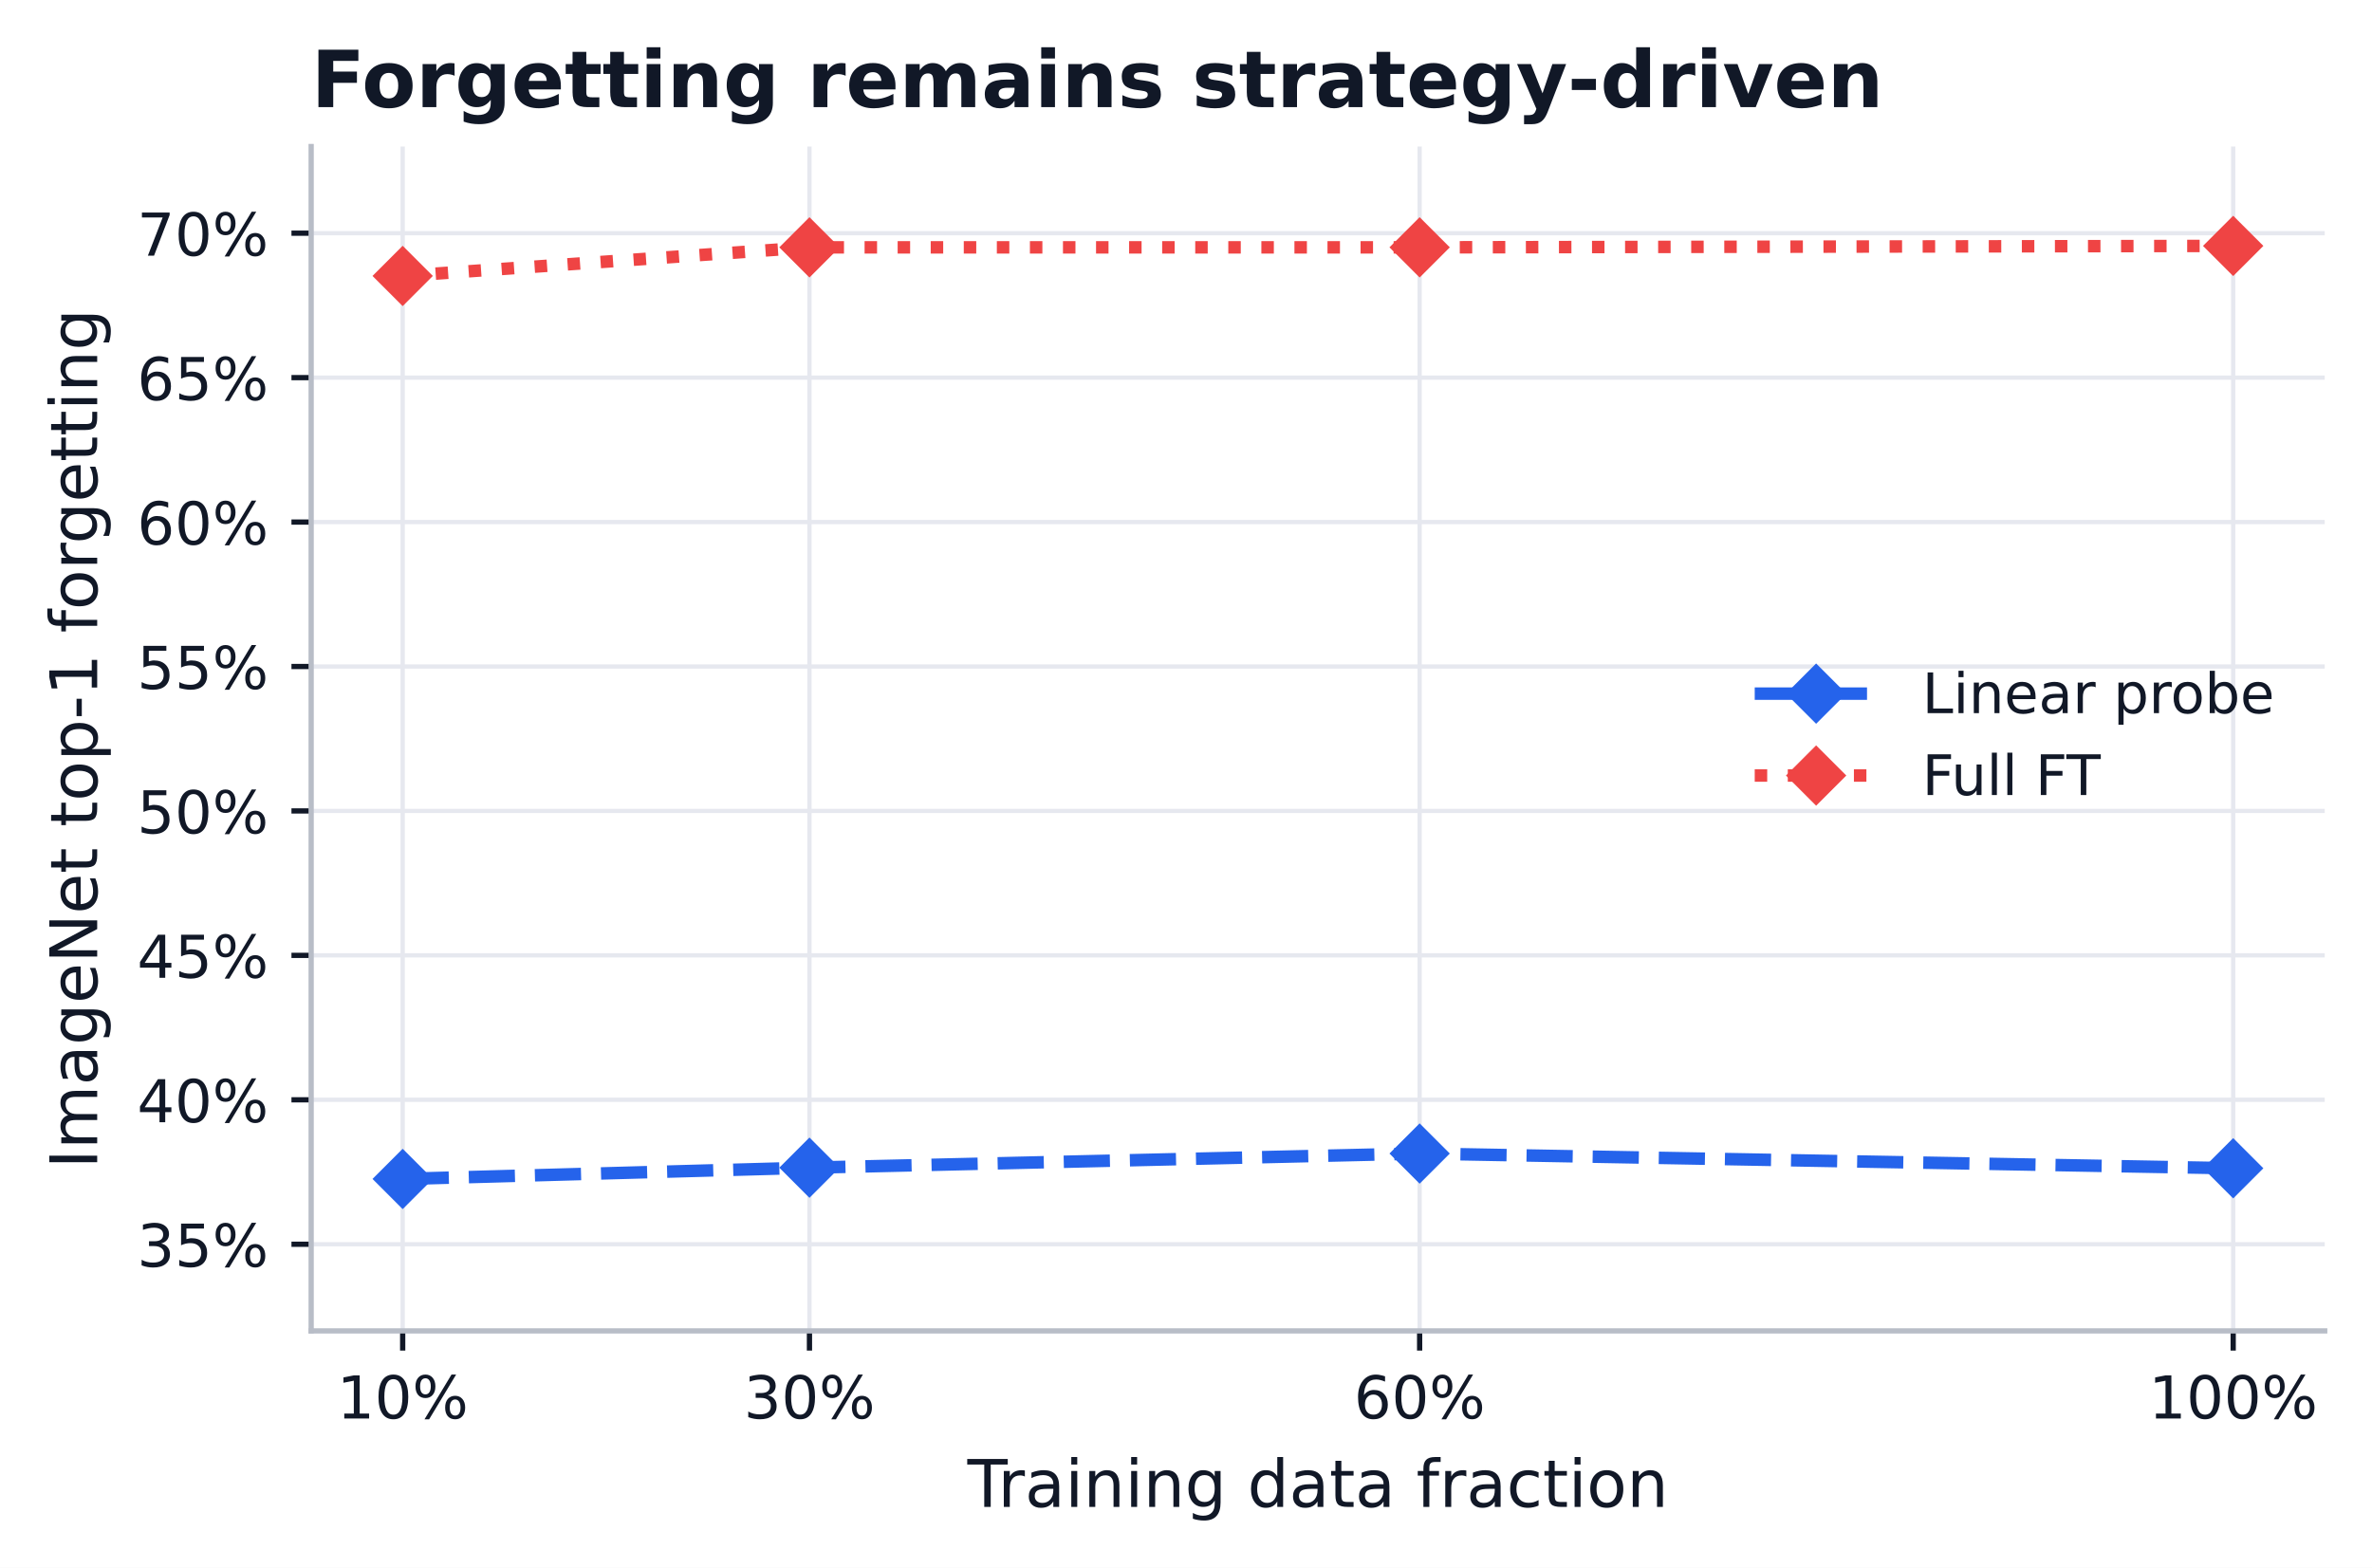
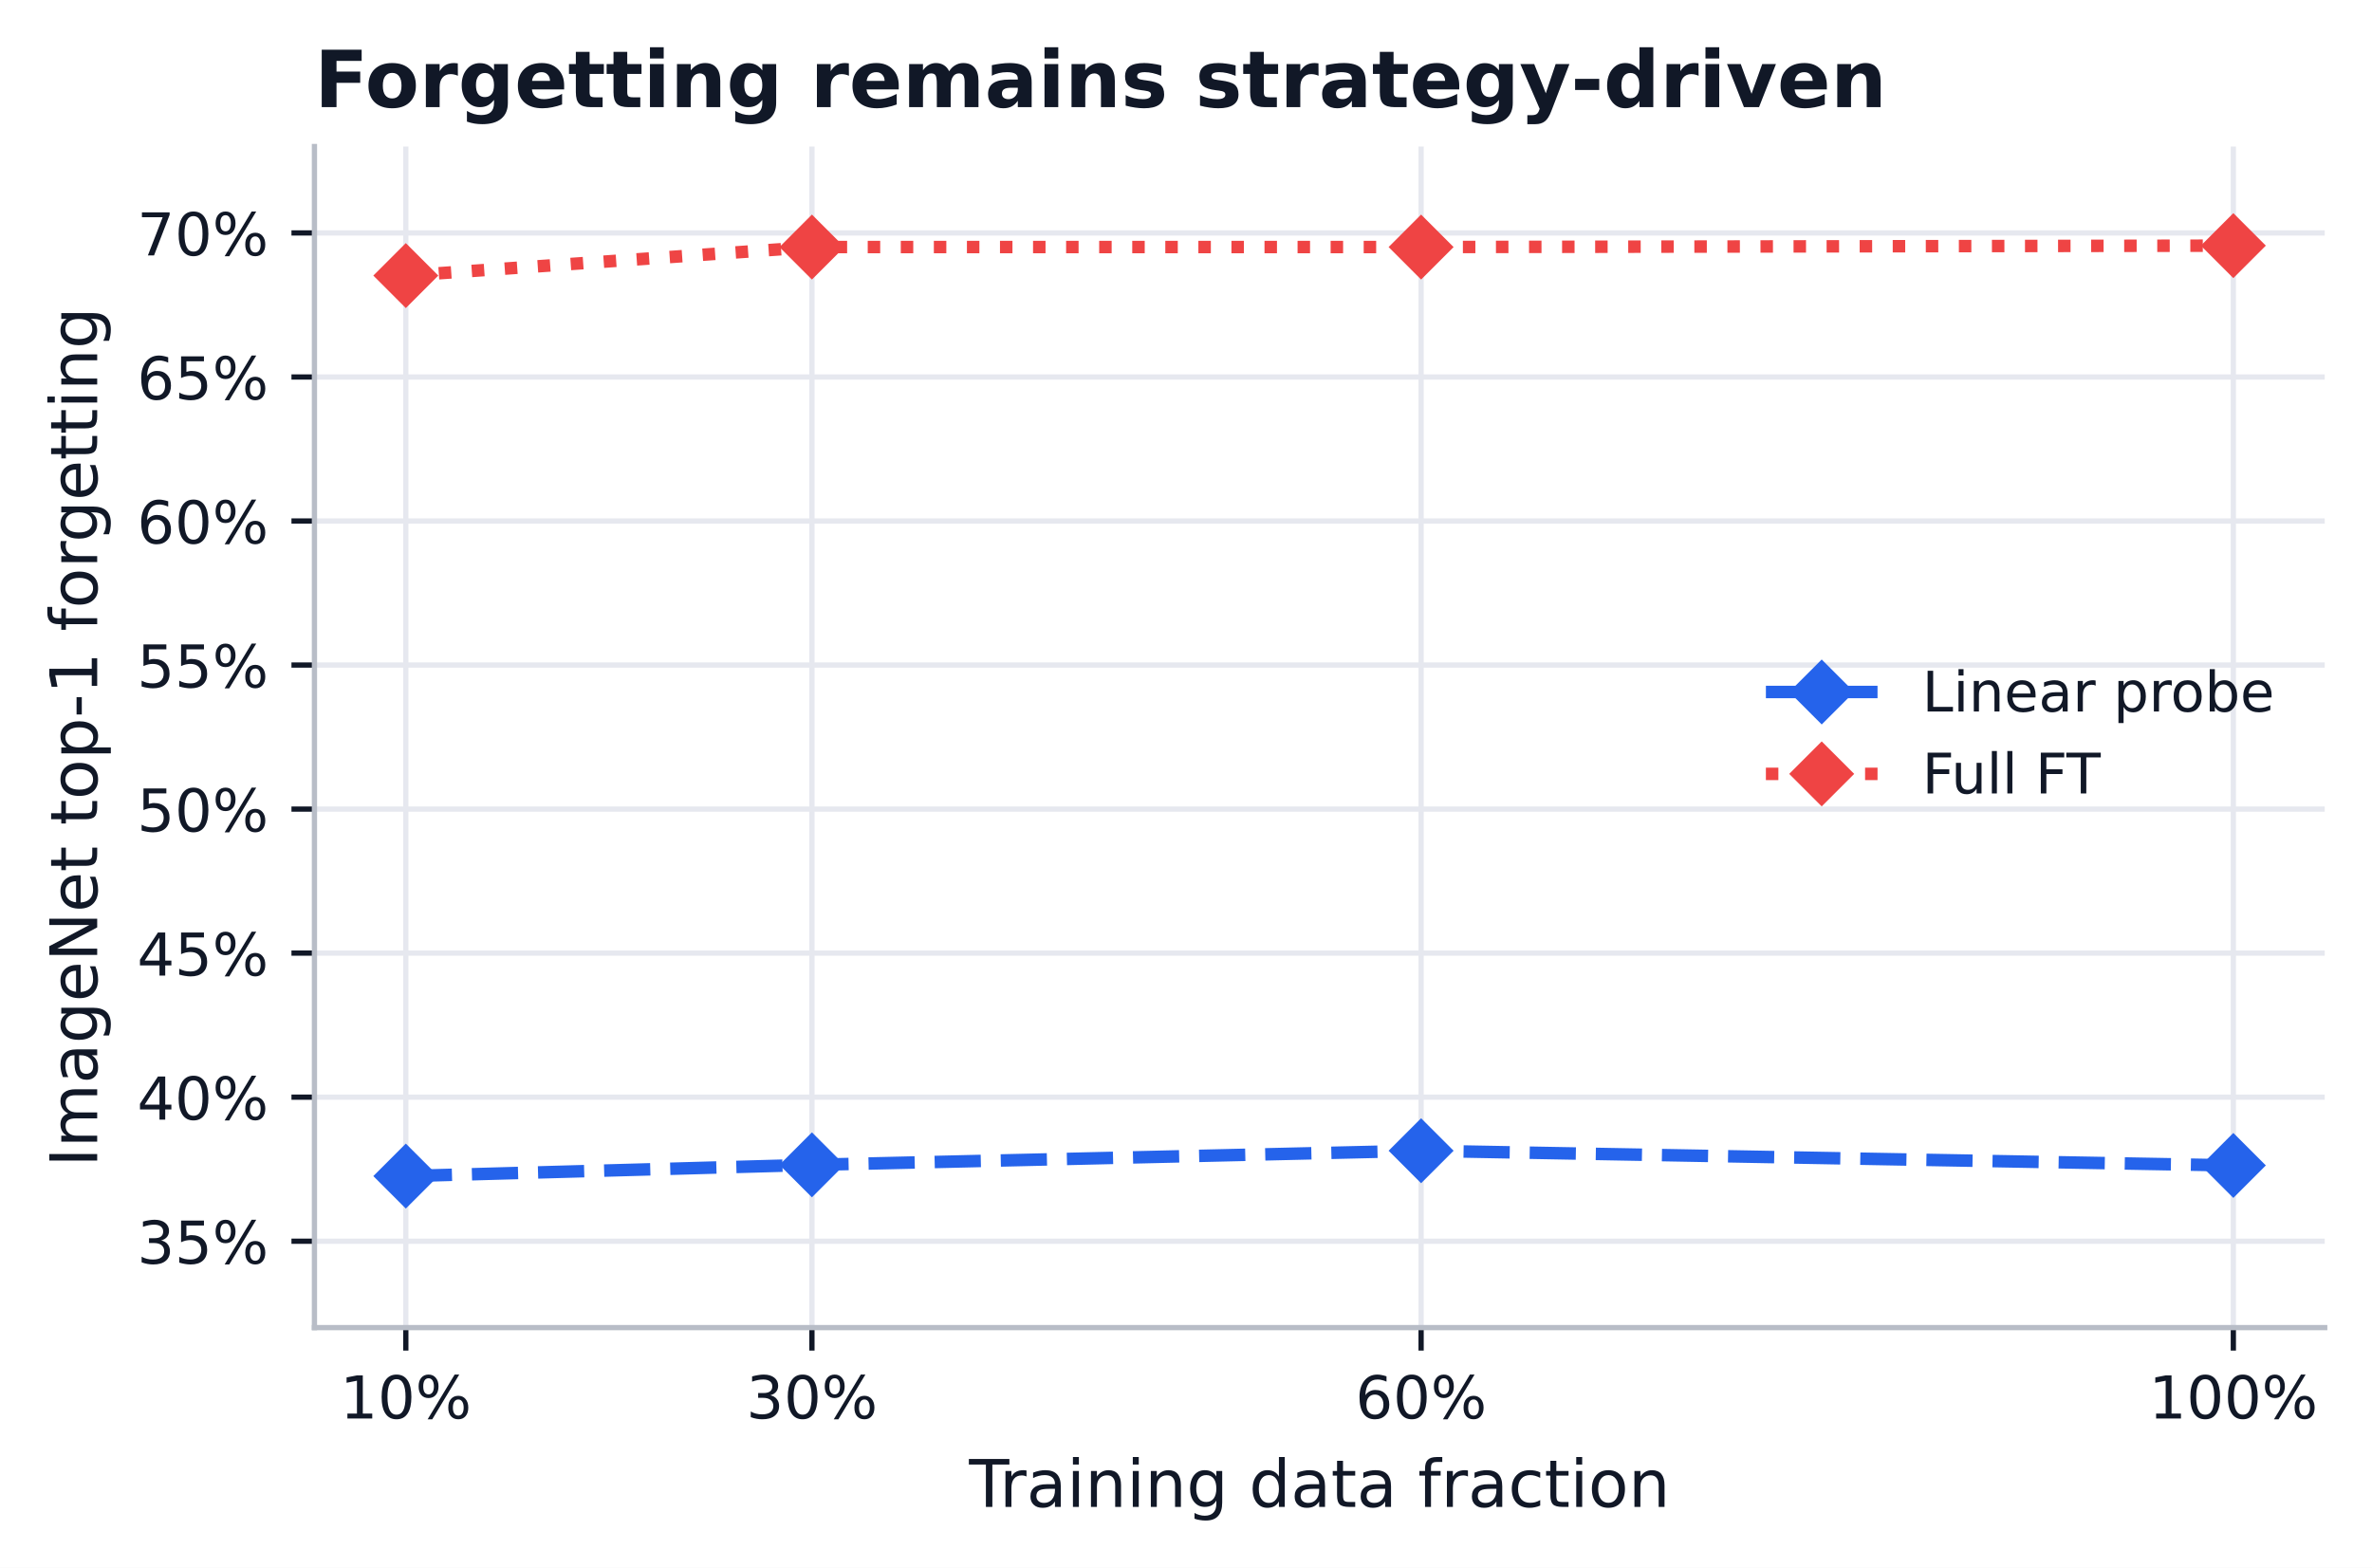
<svg xmlns="http://www.w3.org/2000/svg" xmlns:xlink="http://www.w3.org/1999/xlink" width="361.2pt" height="238.8pt" viewBox="0 0 361.2 238.8" version="1.1">
  <defs>
    <style type="text/css">*{stroke-linejoin: round; stroke-linecap: butt}</style>
  </defs>
  <g id="figure_1">
    <g id="patch_1">
      <path d="M 0 238.8  L 361.2 238.8  L 361.2 0  L 0 0  z " style="fill: #ffffff" />
    </g>
    <g id="axes_1">
      <g id="patch_2">
-         <path d="M 47.382 202.711  L 354 202.711  L 354 22.318  L 47.382 22.318  z " style="fill: #ffffff" />
+         <path d="M 47.882 202.211  L 354 202.211  L 354 22.318  L 47.882 22.318  z " style="fill: #ffffff" />
      </g>
      <g id="matplotlib.axis_1">
        <g id="xtick_1">
          <g id="line2d_1">
-             <path d="M 61.319 202.711  L 61.319 22.318  " clip-path="url(#p2229a8d141)" style="fill: none; stroke: #e6e8ef; stroke-width: 0.65; stroke-linecap: square" />
+             <path d="M 61.796 202.211  L 61.796 22.318  " clip-path="url(#p843a4a33f9)" style="fill: none; stroke: #e6e8ef; stroke-width: 0.8; stroke-linecap: square" />
          </g>
          <g id="line2d_2">
            <defs>
-               <path id="m01bb26ecca" d="M 0 0  L 0 3  " style="stroke: #111827; stroke-width: 0.8" />
+               <path id="mc5e76743c7" d="M 0 0  L 0 3.5  " style="stroke: #111827; stroke-width: 0.8" />
            </defs>
            <g>
-               <use xlink:href="#m01bb26ecca" x="61.319" y="202.711" style="fill: #111827; stroke: #111827; stroke-width: 0.8" />
+               <use xlink:href="#mc5e76743c7" x="61.796" y="202.211" style="fill: #111827; stroke: #111827; stroke-width: 0.8" />
            </g>
          </g>
          <g id="text_1">
-             <text style="fill: #111827; font: 9px 'DejaVu Sans'; text-anchor: middle" x="61.319" y="216.05" transform="rotate(-0 61.31919 216.0497)">10%</text>
+             <text style="fill: #111827; font: 9px 'DejaVu Sans'; text-anchor: middle" x="61.796" y="216.05" transform="rotate(-0 61.79646 216.0497)">10%</text>
          </g>
        </g>
        <g id="xtick_2">
          <g id="line2d_3">
-             <path d="M 123.262 202.711  L 123.262 22.318  " clip-path="url(#p2229a8d141)" style="fill: none; stroke: #e6e8ef; stroke-width: 0.65; stroke-linecap: square" />
+             <path d="M 123.638 202.211  L 123.638 22.318  " clip-path="url(#p843a4a33f9)" style="fill: none; stroke: #e6e8ef; stroke-width: 0.8; stroke-linecap: square" />
          </g>
          <g id="line2d_4">
            <g>
-               <use xlink:href="#m01bb26ecca" x="123.262" y="202.711" style="fill: #111827; stroke: #111827; stroke-width: 0.8" />
+               <use xlink:href="#mc5e76743c7" x="123.638" y="202.211" style="fill: #111827; stroke: #111827; stroke-width: 0.8" />
            </g>
          </g>
          <g id="text_2">
-             <text style="fill: #111827; font: 9px 'DejaVu Sans'; text-anchor: middle" x="123.262" y="216.05" transform="rotate(-0 123.2621 216.0497)">30%</text>
+             <text style="fill: #111827; font: 9px 'DejaVu Sans'; text-anchor: middle" x="123.638" y="216.05" transform="rotate(-0 123.6384 216.0497)">30%</text>
          </g>
        </g>
        <g id="xtick_3">
          <g id="line2d_5">
-             <path d="M 216.177 202.711  L 216.177 22.318  " clip-path="url(#p2229a8d141)" style="fill: none; stroke: #e6e8ef; stroke-width: 0.65; stroke-linecap: square" />
+             <path d="M 216.401 202.211  L 216.401 22.318  " clip-path="url(#p843a4a33f9)" style="fill: none; stroke: #e6e8ef; stroke-width: 0.8; stroke-linecap: square" />
          </g>
          <g id="line2d_6">
            <g>
-               <use xlink:href="#m01bb26ecca" x="216.177" y="202.711" style="fill: #111827; stroke: #111827; stroke-width: 0.8" />
+               <use xlink:href="#mc5e76743c7" x="216.401" y="202.211" style="fill: #111827; stroke: #111827; stroke-width: 0.8" />
            </g>
          </g>
          <g id="text_3">
-             <text style="fill: #111827; font: 9px 'DejaVu Sans'; text-anchor: middle" x="216.177" y="216.05" transform="rotate(-0 216.1765 216.0497)">60%</text>
+             <text style="fill: #111827; font: 9px 'DejaVu Sans'; text-anchor: middle" x="216.401" y="216.05" transform="rotate(-0 216.4013 216.0497)">60%</text>
          </g>
        </g>
        <g id="xtick_4">
          <g id="line2d_7">
-             <path d="M 340.062 202.711  L 340.062 22.318  " clip-path="url(#p2229a8d141)" style="fill: none; stroke: #e6e8ef; stroke-width: 0.65; stroke-linecap: square" />
+             <path d="M 340.085 202.211  L 340.085 22.318  " clip-path="url(#p843a4a33f9)" style="fill: none; stroke: #e6e8ef; stroke-width: 0.8; stroke-linecap: square" />
          </g>
          <g id="line2d_8">
            <g>
-               <use xlink:href="#m01bb26ecca" x="340.062" y="202.711" style="fill: #111827; stroke: #111827; stroke-width: 0.8" />
+               <use xlink:href="#mc5e76743c7" x="340.085" y="202.211" style="fill: #111827; stroke: #111827; stroke-width: 0.8" />
            </g>
          </g>
          <g id="text_4">
-             <text style="fill: #111827; font: 9px 'DejaVu Sans'; text-anchor: middle" x="340.062" y="216.05" transform="rotate(-0 340.0624 216.0497)">100%</text>
+             <text style="fill: #111827; font: 9px 'DejaVu Sans'; text-anchor: middle" x="340.085" y="216.05" transform="rotate(-0 340.0851 216.0497)">100%</text>
          </g>
        </g>
        <g id="text_5">
-           <text style="fill: #111827; font: 10px 'DejaVu Sans'; text-anchor: middle" x="200.691" y="229.52" transform="rotate(-0 200.6908 229.5198)">Training data fraction</text>
+           <text style="fill: #111827; font: 10px 'DejaVu Sans'; text-anchor: middle" x="200.941" y="229.52" transform="rotate(-0 200.9408 229.5198)">Training data fraction</text>
        </g>
      </g>
      <g id="matplotlib.axis_2">
        <g id="ytick_1">
          <g id="line2d_9">
-             <path d="M 47.382 189.512  L 354 189.512  " clip-path="url(#p2229a8d141)" style="fill: none; stroke: #e6e8ef; stroke-width: 0.65; stroke-linecap: square" />
+             <path d="M 47.882 189.048  L 354 189.048  " clip-path="url(#p843a4a33f9)" style="fill: none; stroke: #e6e8ef; stroke-width: 0.8; stroke-linecap: square" />
          </g>
          <g id="line2d_10">
            <defs>
-               <path id="m9be8f614e2" d="M 0 0  L -3 0  " style="stroke: #111827; stroke-width: 0.8" />
+               <path id="mae9acecb32" d="M 0 0  L -3.5 0  " style="stroke: #111827; stroke-width: 0.8" />
            </defs>
            <g>
-               <use xlink:href="#m9be8f614e2" x="47.382" y="189.512" style="fill: #111827; stroke: #111827; stroke-width: 0.8" />
+               <use xlink:href="#mae9acecb32" x="47.882" y="189.048" style="fill: #111827; stroke: #111827; stroke-width: 0.8" />
            </g>
          </g>
          <g id="text_6">
-             <text style="fill: #111827; font: 9px 'DejaVu Sans'; text-anchor: end" x="40.882" y="192.931" transform="rotate(-0 40.88203 192.9309)">35%</text>
+             <text style="fill: #111827; font: 9px 'DejaVu Sans'; text-anchor: end" x="40.882" y="192.467" transform="rotate(-0 40.88203 192.4675)">35%</text>
          </g>
        </g>
        <g id="ytick_2">
          <g id="line2d_11">
-             <path d="M 47.382 167.512  L 354 167.512  " clip-path="url(#p2229a8d141)" style="fill: none; stroke: #e6e8ef; stroke-width: 0.65; stroke-linecap: square" />
+             <path d="M 47.882 167.11  L 354 167.11  " clip-path="url(#p843a4a33f9)" style="fill: none; stroke: #e6e8ef; stroke-width: 0.8; stroke-linecap: square" />
          </g>
          <g id="line2d_12">
            <g>
-               <use xlink:href="#m9be8f614e2" x="47.382" y="167.512" style="fill: #111827; stroke: #111827; stroke-width: 0.8" />
+               <use xlink:href="#mae9acecb32" x="47.882" y="167.11" style="fill: #111827; stroke: #111827; stroke-width: 0.8" />
            </g>
          </g>
          <g id="text_7">
-             <text style="fill: #111827; font: 9px 'DejaVu Sans'; text-anchor: end" x="40.882" y="170.932" transform="rotate(-0 40.88203 170.9318)">40%</text>
+             <text style="fill: #111827; font: 9px 'DejaVu Sans'; text-anchor: end" x="40.882" y="170.529" transform="rotate(-0 40.88203 170.5293)">40%</text>
          </g>
        </g>
        <g id="ytick_3">
          <g id="line2d_13">
-             <path d="M 47.382 145.513  L 354 145.513  " clip-path="url(#p2229a8d141)" style="fill: none; stroke: #e6e8ef; stroke-width: 0.65; stroke-linecap: square" />
+             <path d="M 47.882 145.172  L 354 145.172  " clip-path="url(#p843a4a33f9)" style="fill: none; stroke: #e6e8ef; stroke-width: 0.8; stroke-linecap: square" />
          </g>
          <g id="line2d_14">
            <g>
-               <use xlink:href="#m9be8f614e2" x="47.382" y="145.513" style="fill: #111827; stroke: #111827; stroke-width: 0.8" />
+               <use xlink:href="#mae9acecb32" x="47.882" y="145.172" style="fill: #111827; stroke: #111827; stroke-width: 0.8" />
            </g>
          </g>
          <g id="text_8">
-             <text style="fill: #111827; font: 9px 'DejaVu Sans'; text-anchor: end" x="40.882" y="148.933" transform="rotate(-0 40.88203 148.9326)">45%</text>
+             <text style="fill: #111827; font: 9px 'DejaVu Sans'; text-anchor: end" x="40.882" y="148.591" transform="rotate(-0 40.88203 148.5911)">45%</text>
          </g>
        </g>
        <g id="ytick_4">
          <g id="line2d_15">
-             <path d="M 47.382 123.514  L 354 123.514  " clip-path="url(#p2229a8d141)" style="fill: none; stroke: #e6e8ef; stroke-width: 0.65; stroke-linecap: square" />
+             <path d="M 47.882 123.234  L 354 123.234  " clip-path="url(#p843a4a33f9)" style="fill: none; stroke: #e6e8ef; stroke-width: 0.8; stroke-linecap: square" />
          </g>
          <g id="line2d_16">
            <g>
-               <use xlink:href="#m9be8f614e2" x="47.382" y="123.514" style="fill: #111827; stroke: #111827; stroke-width: 0.8" />
+               <use xlink:href="#mae9acecb32" x="47.882" y="123.234" style="fill: #111827; stroke: #111827; stroke-width: 0.8" />
            </g>
          </g>
          <g id="text_9">
-             <text style="fill: #111827; font: 9px 'DejaVu Sans'; text-anchor: end" x="40.882" y="126.933" transform="rotate(-0 40.88203 126.9335)">50%</text>
+             <text style="fill: #111827; font: 9px 'DejaVu Sans'; text-anchor: end" x="40.882" y="126.653" transform="rotate(-0 40.88203 126.653)">50%</text>
          </g>
        </g>
        <g id="ytick_5">
          <g id="line2d_17">
-             <path d="M 47.382 101.515  L 354 101.515  " clip-path="url(#p2229a8d141)" style="fill: none; stroke: #e6e8ef; stroke-width: 0.65; stroke-linecap: square" />
+             <path d="M 47.882 101.296  L 354 101.296  " clip-path="url(#p843a4a33f9)" style="fill: none; stroke: #e6e8ef; stroke-width: 0.8; stroke-linecap: square" />
          </g>
          <g id="line2d_18">
            <g>
-               <use xlink:href="#m9be8f614e2" x="47.382" y="101.515" style="fill: #111827; stroke: #111827; stroke-width: 0.8" />
+               <use xlink:href="#mae9acecb32" x="47.882" y="101.296" style="fill: #111827; stroke: #111827; stroke-width: 0.8" />
            </g>
          </g>
          <g id="text_10">
-             <text style="fill: #111827; font: 9px 'DejaVu Sans'; text-anchor: end" x="40.882" y="104.934" transform="rotate(-0 40.88203 104.9343)">55%</text>
+             <text style="fill: #111827; font: 9px 'DejaVu Sans'; text-anchor: end" x="40.882" y="104.715" transform="rotate(-0 40.88203 104.7148)">55%</text>
          </g>
        </g>
        <g id="ytick_6">
          <g id="line2d_19">
-             <path d="M 47.382 79.516  L 354 79.516  " clip-path="url(#p2229a8d141)" style="fill: none; stroke: #e6e8ef; stroke-width: 0.65; stroke-linecap: square" />
+             <path d="M 47.882 79.357  L 354 79.357  " clip-path="url(#p843a4a33f9)" style="fill: none; stroke: #e6e8ef; stroke-width: 0.8; stroke-linecap: square" />
          </g>
          <g id="line2d_20">
            <g>
-               <use xlink:href="#m9be8f614e2" x="47.382" y="79.516" style="fill: #111827; stroke: #111827; stroke-width: 0.8" />
+               <use xlink:href="#mae9acecb32" x="47.882" y="79.357" style="fill: #111827; stroke: #111827; stroke-width: 0.8" />
            </g>
          </g>
          <g id="text_11">
-             <text style="fill: #111827; font: 9px 'DejaVu Sans'; text-anchor: end" x="40.882" y="82.935" transform="rotate(-0 40.88203 82.93519)">60%</text>
+             <text style="fill: #111827; font: 9px 'DejaVu Sans'; text-anchor: end" x="40.882" y="82.777" transform="rotate(-0 40.88203 82.77665)">60%</text>
          </g>
        </g>
        <g id="ytick_7">
          <g id="line2d_21">
-             <path d="M 47.382 57.517  L 354 57.517  " clip-path="url(#p2229a8d141)" style="fill: none; stroke: #e6e8ef; stroke-width: 0.65; stroke-linecap: square" />
+             <path d="M 47.882 57.419  L 354 57.419  " clip-path="url(#p843a4a33f9)" style="fill: none; stroke: #e6e8ef; stroke-width: 0.8; stroke-linecap: square" />
          </g>
          <g id="line2d_22">
            <g>
-               <use xlink:href="#m9be8f614e2" x="47.382" y="57.517" style="fill: #111827; stroke: #111827; stroke-width: 0.8" />
+               <use xlink:href="#mae9acecb32" x="47.882" y="57.419" style="fill: #111827; stroke: #111827; stroke-width: 0.8" />
            </g>
          </g>
          <g id="text_12">
-             <text style="fill: #111827; font: 9px 'DejaVu Sans'; text-anchor: end" x="40.882" y="60.936" transform="rotate(-0 40.88203 60.93605)">65%</text>
+             <text style="fill: #111827; font: 9px 'DejaVu Sans'; text-anchor: end" x="40.882" y="60.838" transform="rotate(-0 40.88203 60.83849)">65%</text>
          </g>
        </g>
        <g id="ytick_8">
          <g id="line2d_23">
-             <path d="M 47.382 35.518  L 354 35.518  " clip-path="url(#p2229a8d141)" style="fill: none; stroke: #e6e8ef; stroke-width: 0.65; stroke-linecap: square" />
+             <path d="M 47.882 35.481  L 354 35.481  " clip-path="url(#p843a4a33f9)" style="fill: none; stroke: #e6e8ef; stroke-width: 0.8; stroke-linecap: square" />
          </g>
          <g id="line2d_24">
            <g>
-               <use xlink:href="#m9be8f614e2" x="47.382" y="35.518" style="fill: #111827; stroke: #111827; stroke-width: 0.8" />
+               <use xlink:href="#mae9acecb32" x="47.882" y="35.481" style="fill: #111827; stroke: #111827; stroke-width: 0.8" />
            </g>
          </g>
          <g id="text_13">
-             <text style="fill: #111827; font: 9px 'DejaVu Sans'; text-anchor: end" x="40.882" y="38.937" transform="rotate(-0 40.88203 38.93691)">70%</text>
+             <text style="fill: #111827; font: 9px 'DejaVu Sans'; text-anchor: end" x="40.882" y="38.9" transform="rotate(-0 40.88203 38.90032)">70%</text>
          </g>
        </g>
        <g id="text_14">
-           <text style="fill: #111827; font: 10px 'DejaVu Sans'; text-anchor: middle" x="14.798" y="112.515" transform="rotate(-90 14.79844 112.5146)">ImageNet top-1 forgetting</text>
+           <text style="fill: #111827; font: 10px 'DejaVu Sans'; text-anchor: middle" x="14.798" y="112.265" transform="rotate(-90 14.79844 112.2646)">ImageNet top-1 forgetting</text>
        </g>
      </g>
      <g id="line2d_25">
-         <path d="M 61.319 179.568  L 123.262 177.852  L 216.177 175.696  L 340.062 177.94  " clip-path="url(#p2229a8d141)" style="fill: none; stroke-dasharray: 7.03,3.04; stroke-dashoffset: 0; stroke: #2563eb; stroke-width: 1.9" />
+         <path d="M 61.796 179.132  L 123.638 177.421  L 216.401 175.271  L 340.085 177.509  " clip-path="url(#p843a4a33f9)" style="fill: none; stroke-dasharray: 7.03,3.04; stroke-dashoffset: 0; stroke: #2563eb; stroke-width: 1.9" />
        <defs>
-           <path id="m53f61bda64" d="M -0 3.889  L 3.889 0  L 0 -3.889  L -3.889 -0  z " style="stroke: #2563eb; stroke-linejoin: miter" />
+           <path id="m196f879e20" d="M -0 4.243  L 4.243 0  L 0 -4.243  L -4.243 -0  z " style="stroke: #2563eb; stroke-linejoin: miter" />
        </defs>
-         <g clip-path="url(#p2229a8d141)">
-           <use xlink:href="#m53f61bda64" x="61.319" y="179.568" style="fill: #2563eb; stroke: #2563eb; stroke-linejoin: miter" />
-           <use xlink:href="#m53f61bda64" x="123.262" y="177.852" style="fill: #2563eb; stroke: #2563eb; stroke-linejoin: miter" />
-           <use xlink:href="#m53f61bda64" x="216.177" y="175.696" style="fill: #2563eb; stroke: #2563eb; stroke-linejoin: miter" />
-           <use xlink:href="#m53f61bda64" x="340.062" y="177.94" style="fill: #2563eb; stroke: #2563eb; stroke-linejoin: miter" />
+         <g clip-path="url(#p843a4a33f9)">
+           <use xlink:href="#m196f879e20" x="61.796" y="179.132" style="fill: #2563eb; stroke: #2563eb; stroke-linejoin: miter" />
+           <use xlink:href="#m196f879e20" x="123.638" y="177.421" style="fill: #2563eb; stroke: #2563eb; stroke-linejoin: miter" />
+           <use xlink:href="#m196f879e20" x="216.401" y="175.271" style="fill: #2563eb; stroke: #2563eb; stroke-linejoin: miter" />
+           <use xlink:href="#m196f879e20" x="340.085" y="177.509" style="fill: #2563eb; stroke: #2563eb; stroke-linejoin: miter" />
        </g>
      </g>
      <g id="line2d_26">
-         <path d="M 61.319 42.029  L 123.262 37.674  L 216.177 37.674  L 340.062 37.454  " clip-path="url(#p2229a8d141)" style="fill: none; stroke-dasharray: 1.9,3.135; stroke-dashoffset: 0; stroke: #ef4444; stroke-width: 1.9" />
+         <path d="M 61.796 41.975  L 123.638 37.631  L 216.401 37.631  L 340.085 37.412  " clip-path="url(#p843a4a33f9)" style="fill: none; stroke-dasharray: 1.9,3.135; stroke-dashoffset: 0; stroke: #ef4444; stroke-width: 1.9" />
        <defs>
-           <path id="m8d8fd70552" d="M -0 3.889  L 3.889 0  L 0 -3.889  L -3.889 -0  z " style="stroke: #ef4444; stroke-linejoin: miter" />
+           <path id="m8f7cbf65e9" d="M -0 4.243  L 4.243 0  L 0 -4.243  L -4.243 -0  z " style="stroke: #ef4444; stroke-linejoin: miter" />
        </defs>
-         <g clip-path="url(#p2229a8d141)">
-           <use xlink:href="#m8d8fd70552" x="61.319" y="42.029" style="fill: #ef4444; stroke: #ef4444; stroke-linejoin: miter" />
-           <use xlink:href="#m8d8fd70552" x="123.262" y="37.674" style="fill: #ef4444; stroke: #ef4444; stroke-linejoin: miter" />
-           <use xlink:href="#m8d8fd70552" x="216.177" y="37.674" style="fill: #ef4444; stroke: #ef4444; stroke-linejoin: miter" />
-           <use xlink:href="#m8d8fd70552" x="340.062" y="37.454" style="fill: #ef4444; stroke: #ef4444; stroke-linejoin: miter" />
+         <g clip-path="url(#p843a4a33f9)">
+           <use xlink:href="#m8f7cbf65e9" x="61.796" y="41.975" style="fill: #ef4444; stroke: #ef4444; stroke-linejoin: miter" />
+           <use xlink:href="#m8f7cbf65e9" x="123.638" y="37.631" style="fill: #ef4444; stroke: #ef4444; stroke-linejoin: miter" />
+           <use xlink:href="#m8f7cbf65e9" x="216.401" y="37.631" style="fill: #ef4444; stroke: #ef4444; stroke-linejoin: miter" />
+           <use xlink:href="#m8f7cbf65e9" x="340.085" y="37.412" style="fill: #ef4444; stroke: #ef4444; stroke-linejoin: miter" />
        </g>
      </g>
      <g id="patch_3">
-         <path d="M 47.382 202.711  L 47.382 22.318  " style="fill: none; stroke: #b8bdc7; stroke-width: 0.8; stroke-linejoin: miter; stroke-linecap: square" />
+         <path d="M 47.882 202.211  L 47.882 22.318  " style="fill: none; stroke: #b8bdc7; stroke-width: 0.8; stroke-linejoin: miter; stroke-linecap: square" />
      </g>
      <g id="patch_4">
-         <path d="M 47.382 202.711  L 354 202.711  " style="fill: none; stroke: #b8bdc7; stroke-width: 0.8; stroke-linejoin: miter; stroke-linecap: square" />
+         <path d="M 47.882 202.211  L 354 202.211  " style="fill: none; stroke: #b8bdc7; stroke-width: 0.8; stroke-linejoin: miter; stroke-linecap: square" />
      </g>
      <g id="text_15">
-         <text style="fill: #111827; font: 700 12px 'DejaVu Sans'; text-anchor: start" x="47.382" y="16.318" transform="rotate(-0 47.38203 16.31812)">Forgetting remains strategy-driven</text>
+         <text style="fill: #111827; font: 700 12px 'DejaVu Sans'; text-anchor: start" x="47.882" y="16.318" transform="rotate(-0 47.88203 16.31812)">Forgetting remains strategy-driven</text>
      </g>
      <g id="legend_1">
        <g id="line2d_27">
-           <path d="M 267.204 105.647  L 276.554 105.647  L 285.904 105.647  " style="fill: none; stroke-dasharray: 7.03,3.04; stroke-dashoffset: 0; stroke: #2563eb; stroke-width: 1.9" />
+           <path d="M 268.904 105.397  L 277.404 105.397  L 285.904 105.397  " style="fill: none; stroke-dasharray: 7.03,3.04; stroke-dashoffset: 0; stroke: #2563eb; stroke-width: 1.9" />
          <g>
-             <use xlink:href="#m53f61bda64" x="276.554" y="105.647" style="fill: #2563eb; stroke: #2563eb; stroke-linejoin: miter" />
+             <use xlink:href="#m196f879e20" x="277.404" y="105.397" style="fill: #2563eb; stroke: #2563eb; stroke-linejoin: miter" />
          </g>
        </g>
        <g id="text_16">
-           <text style="fill: #111827; font: 8.5px 'DejaVu Sans'; text-anchor: start" x="292.704" y="108.622" transform="rotate(-0 292.7039 108.6219)">Linear probe</text>
+           <text style="fill: #111827; font: 8.5px 'DejaVu Sans'; text-anchor: start" x="292.704" y="108.372" transform="rotate(-0 292.7039 108.3719)">Linear probe</text>
        </g>
        <g id="line2d_28">
-           <path d="M 267.204 118.123  L 276.554 118.123  L 285.904 118.123  " style="fill: none; stroke-dasharray: 1.9,3.135; stroke-dashoffset: 0; stroke: #ef4444; stroke-width: 1.9" />
+           <path d="M 268.904 117.873  L 277.404 117.873  L 285.904 117.873  " style="fill: none; stroke-dasharray: 1.9,3.135; stroke-dashoffset: 0; stroke: #ef4444; stroke-width: 1.9" />
          <g>
-             <use xlink:href="#m8d8fd70552" x="276.554" y="118.123" style="fill: #ef4444; stroke: #ef4444; stroke-linejoin: miter" />
+             <use xlink:href="#m8f7cbf65e9" x="277.404" y="117.873" style="fill: #ef4444; stroke: #ef4444; stroke-linejoin: miter" />
          </g>
        </g>
        <g id="text_17">
-           <text style="fill: #111827; font: 8.5px 'DejaVu Sans'; text-anchor: start" x="292.704" y="121.098" transform="rotate(-0 292.7039 121.0983)">Full FT</text>
+           <text style="fill: #111827; font: 8.5px 'DejaVu Sans'; text-anchor: start" x="292.704" y="120.848" transform="rotate(-0 292.7039 120.8483)">Full FT</text>
        </g>
      </g>
    </g>
  </g>
  <defs>
-     <clipPath id="p2229a8d141">
-       <rect x="47.382" y="22.318" width="306.617" height="180.393" />
+     <clipPath id="p843a4a33f9">
+       <rect x="47.882" y="22.318" width="306.117" height="179.893" />
    </clipPath>
  </defs>
</svg>
